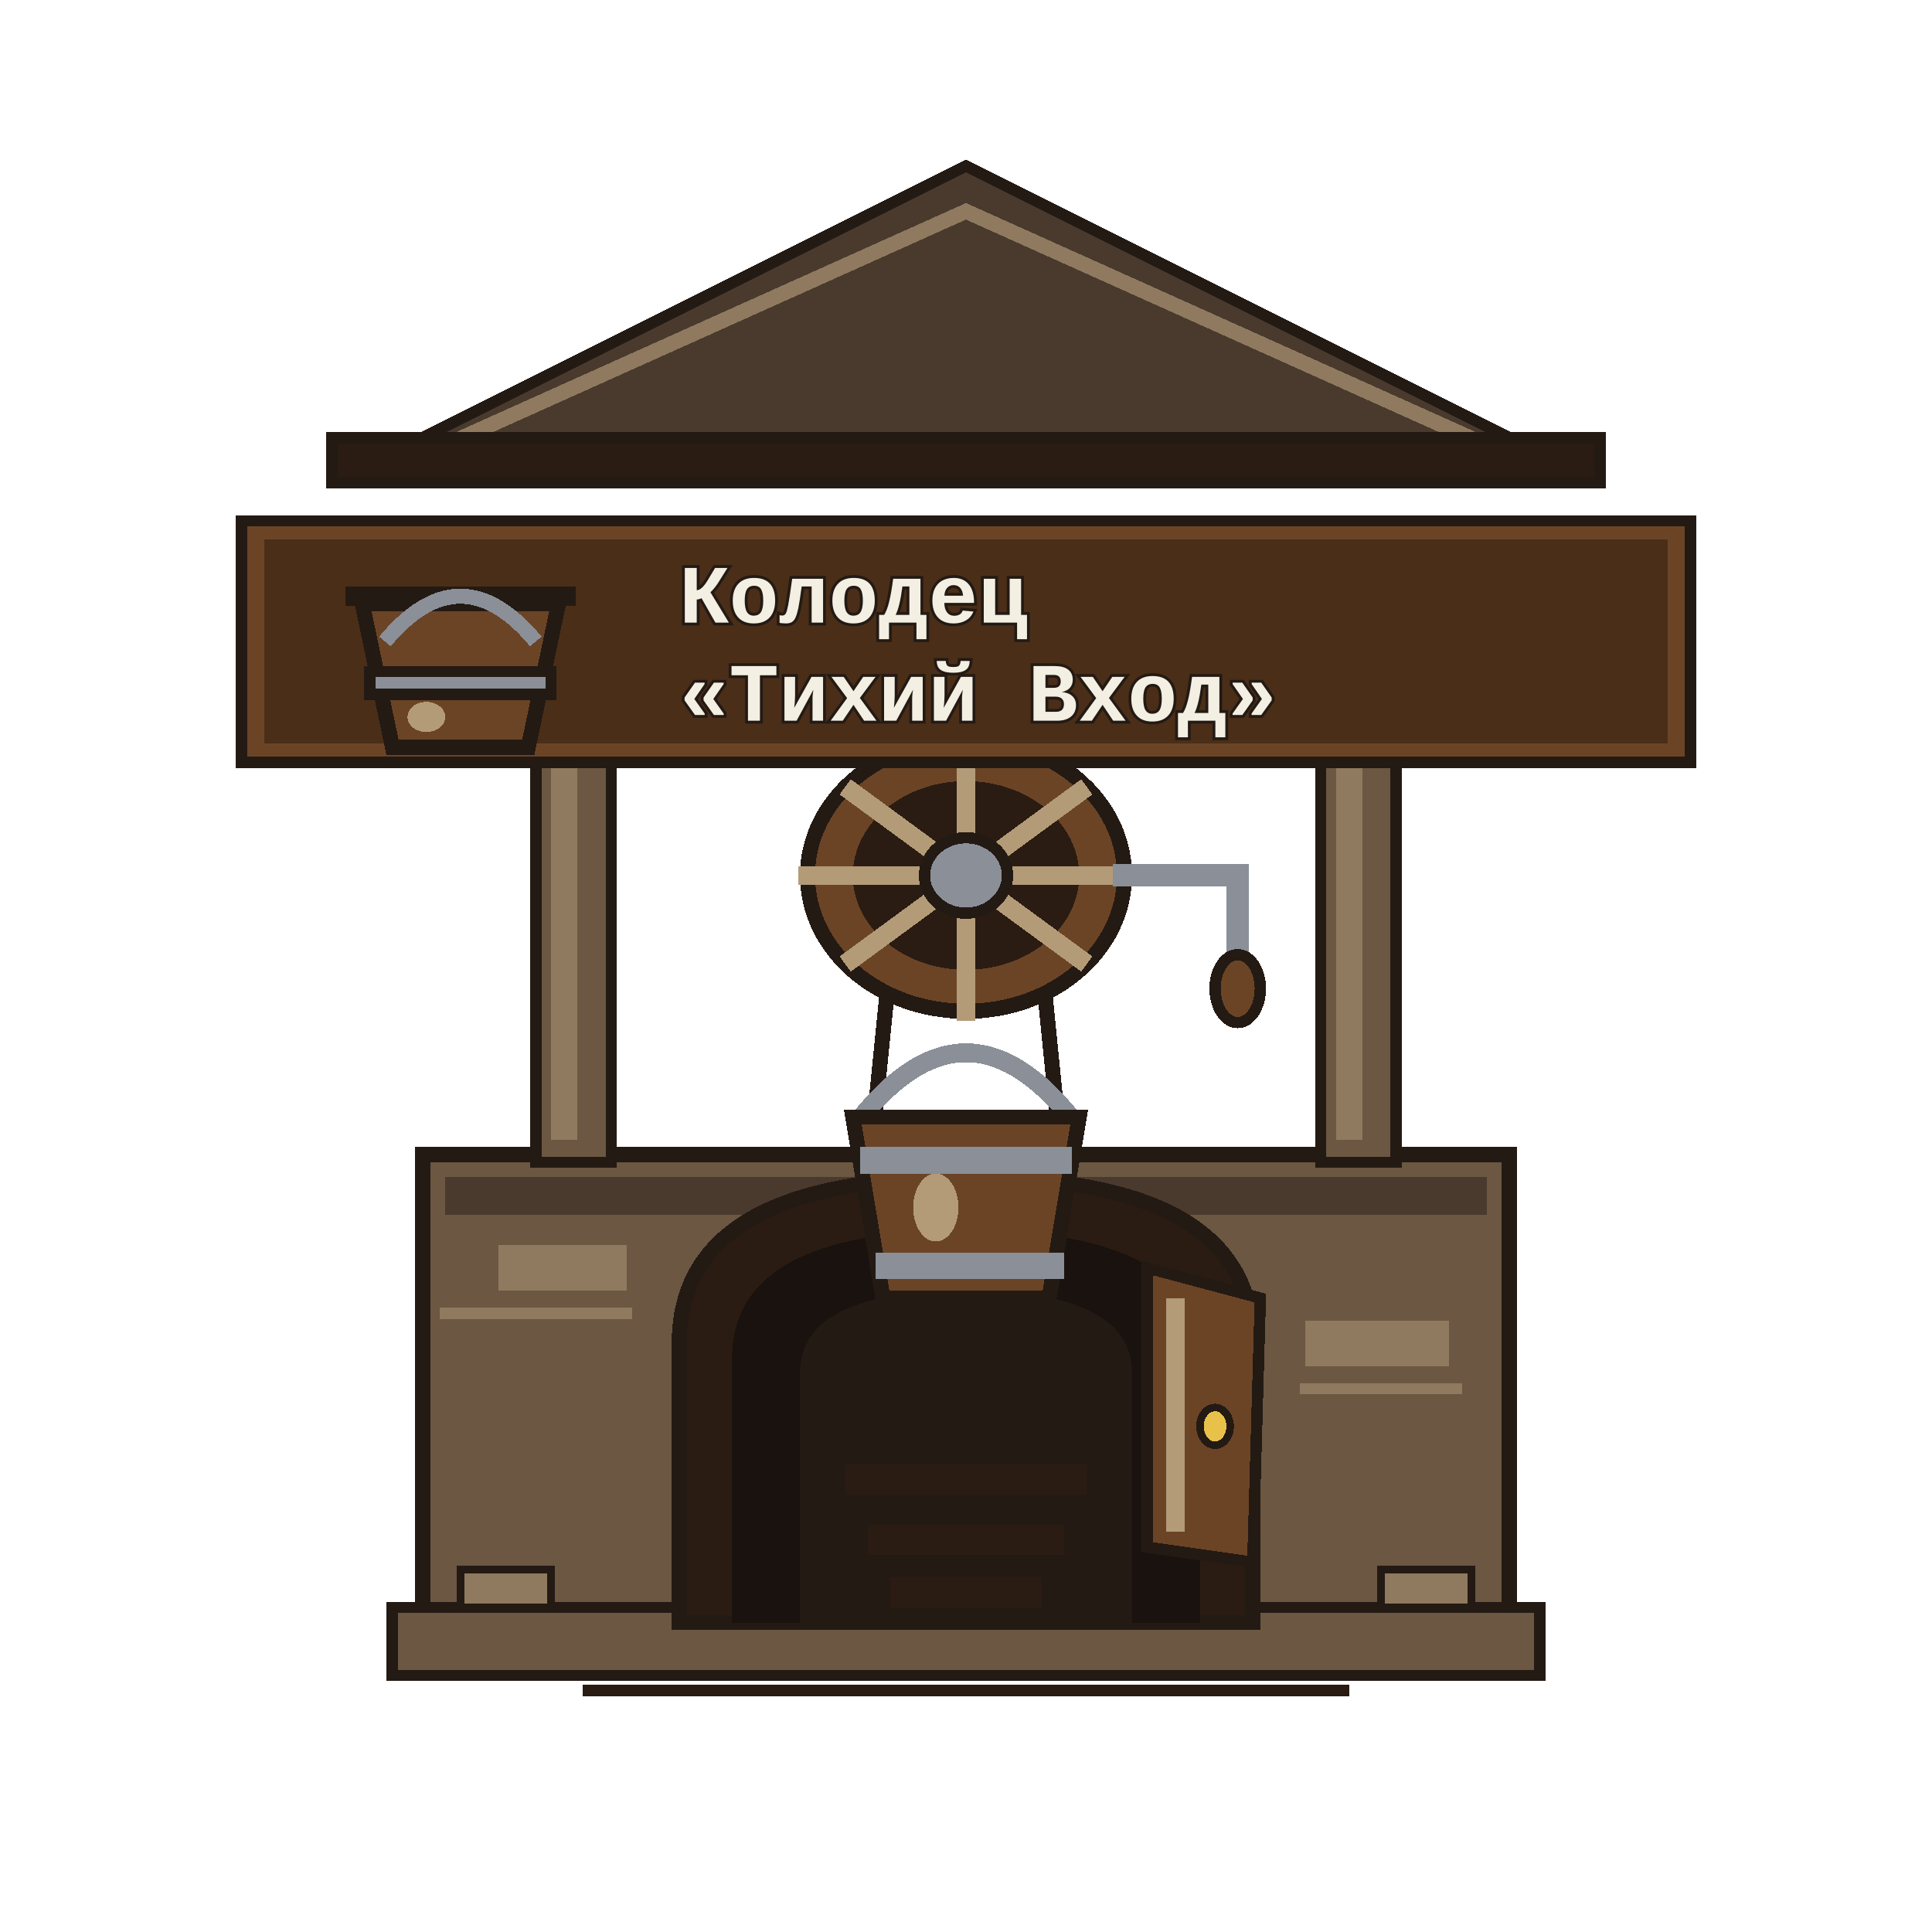
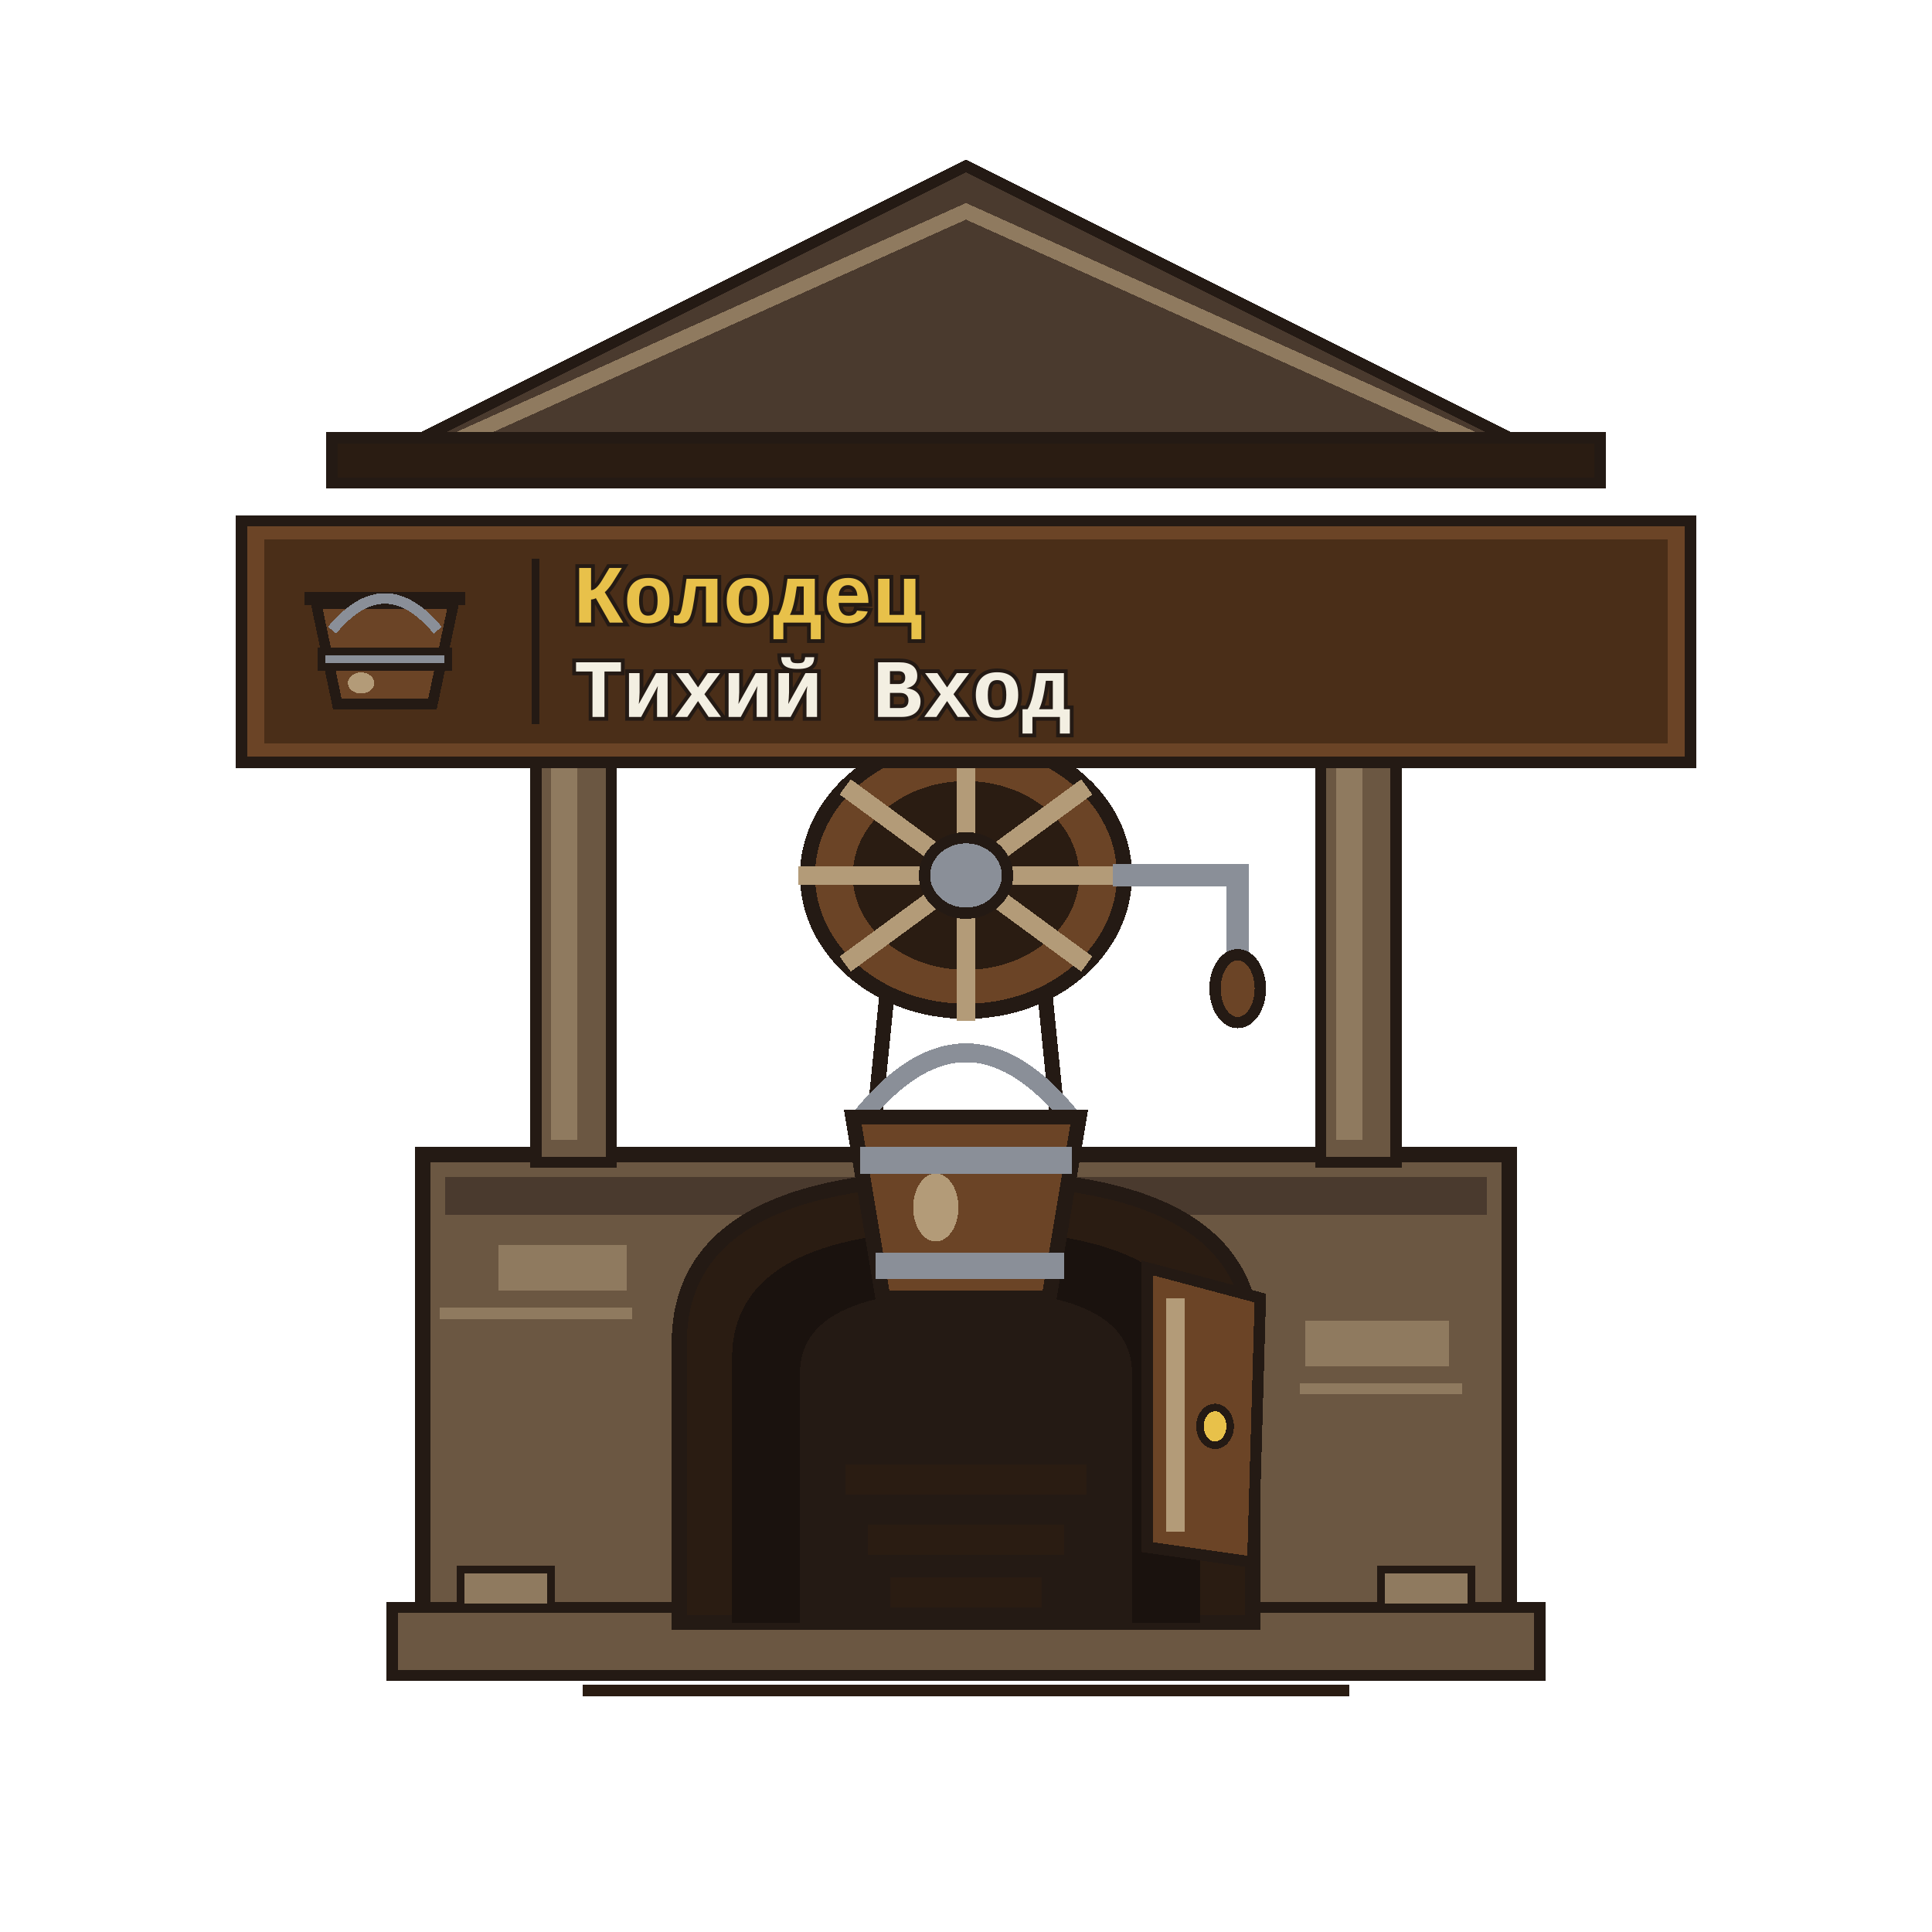
<svg xmlns="http://www.w3.org/2000/svg" viewBox="0 0 512 512" shape-rendering="crispEdges">
  <g id="chimney" />
  <g id="base">
    <path d="M112 306 H400 V430 H112Z" fill="#6b5742" stroke="#241a14" stroke-width="4" stroke-linejoin="miter" stroke-linecap="square" />
    <path d="M118 312 H394 V322 H118Z" fill="#4a3a2e" stroke="none" />
    <path d="M104 426 H408 V444 H104Z" fill="#6b5742" stroke="#241a14" stroke-width="3" stroke-linejoin="miter" stroke-linecap="square" />
    <path data-part="hidden-entrance" d="M180 430 V356 Q180 312 256 312 Q332 312 332 356 V430Z" fill="#2a1c12" stroke="#241a14" stroke-width="4" stroke-linejoin="miter" />
    <path d="M194 430 V360 Q194 326 256 326 Q318 326 318 360 V430Z" fill="#1a120e" stroke="none" />
    <path d="M212 430 V364 Q212 342 256 342 Q300 342 300 364 V430Z" fill="#241a14" stroke="none" />
    <g data-part="steps">
      <path d="M224 388 H288 V396 H224Z" fill="#2a1c12" stroke="none" />
      <path d="M230 404 H282 V412 H230Z" fill="#2a1c12" stroke="none" />
      <path d="M236 418 H276 V426 H236Z" fill="#2a1c12" stroke="none" />
    </g>
    <path data-part="hidden-door" d="M304 336 L334 344 L332 414 L304 410Z" fill="#6b4426" stroke="#241a14" stroke-width="3" stroke-linejoin="miter" />
    <path d="M309 344 H314 V406 H309Z" fill="#b39b78" stroke="none" />
    <ellipse cx="322" cy="378" rx="4" ry="5" fill="#e8c14a" stroke="#241a14" stroke-width="2" />
    <path d="M132 330 H166 V342 H132Z" fill="#8f7a5f" stroke="none" />
    <path d="M346 350 H384 V362 H346Z" fill="#8f7a5f" stroke="none" />
    <path d="M118 348 H166 M346 368 H386" fill="none" stroke="#8f7a5f" stroke-width="3" stroke-linecap="square" />
  </g>
  <g id="wall">
    <path d="M142 196 H162 V308 H142Z" fill="#6b5742" stroke="#241a14" stroke-width="3" stroke-linejoin="miter" stroke-linecap="square" />
    <path d="M350 196 H370 V308 H350Z" fill="#6b5742" stroke="#241a14" stroke-width="3" stroke-linejoin="miter" stroke-linecap="square" />
    <path d="M146 202 H153 V302 H146Z" fill="#8f7a5f" stroke="none" />
    <path d="M354 202 H361 V302 H354Z" fill="#8f7a5f" stroke="none" />
  </g>
  <g id="roof">
    <path d="M96 124 L256 44 L416 124Z" fill="#4a3a2e" stroke="#241a14" stroke-width="3" stroke-linejoin="miter" />
    <path d="M118 118 L256 56 L394 118" fill="none" stroke="#8f7a5f" stroke-width="4" stroke-linecap="square" />
    <path d="M88 116 H424 V128 H88Z" fill="#2a1c12" stroke="#241a14" stroke-width="3" stroke-linejoin="miter" stroke-linecap="square" />
    <path d="M136 186 H376 V198 H136Z" fill="#6b4426" stroke="#241a14" stroke-width="3" stroke-linejoin="miter" stroke-linecap="square" />
  </g>
  <g id="door" data-part="winch">
    <ellipse cx="256" cy="232" rx="42" ry="36" fill="#6b4426" stroke="#241a14" stroke-width="4" />
    <ellipse cx="256" cy="232" rx="30" ry="25" fill="#2a1c12" stroke="none" />
    <path d="M214 232 H298 M256 196 V268 M226 210 L286 254 M286 210 L226 254" fill="none" stroke="#b39b78" stroke-width="5" stroke-linecap="square" />
    <ellipse cx="256" cy="232" rx="11" ry="10" fill="#8a8f98" stroke="#241a14" stroke-width="3" />
    <path d="M298 232 H328 V258" fill="none" stroke="#8a8f98" stroke-width="6" stroke-linecap="square" stroke-linejoin="miter" />
    <ellipse cx="328" cy="262" rx="6" ry="9" fill="#6b4426" stroke="#241a14" stroke-width="3" />
    <path d="M235 264 L232 294 M277 264 L280 294" fill="none" stroke="#241a14" stroke-width="4" stroke-linecap="square" />
    <g data-part="bucket">
      <path d="M230 294 Q256 264 282 294" fill="none" stroke="#8a8f98" stroke-width="5" stroke-linecap="square" />
      <path d="M226 296 H286 L278 344 H234Z" fill="#6b4426" stroke="#241a14" stroke-width="4" stroke-linejoin="miter" />
      <path d="M228 304 H284 V311 H228Z" fill="#8a8f98" stroke="none" />
      <path d="M232 332 H282 V339 H232Z" fill="#8a8f98" stroke="none" />
      <ellipse cx="248" cy="320" rx="6" ry="9" fill="#b39b78" stroke="none" />
    </g>
  </g>
  <g id="window" />
-   <g id="sign" data-sign-name="Колодец «Тихий Вход»">
-     <path d="M64 138 H448 V202 H64Z" fill="#6b4426" stroke="#241a14" stroke-width="3" stroke-linejoin="miter" stroke-linecap="square" />
+   <g id="sign" data-sign-name="Колодец «Тихий Вход»" data-sign-type="Колодец" data-sign-shop="Тихий Вход">
+     <path id="signBoard" d="M64 138 H448 V202 H64Z" fill="#6b4426" stroke="#241a14" stroke-width="3" stroke-linejoin="miter" stroke-linecap="square" />
    <path d="M70 143 H442 V197 H70Z" fill="#4a2e18" stroke="none" />
-     <g transform="translate(82 140)" data-sign="bucket">
+     <path d="M142 149 V191" fill="none" stroke="#241a14" stroke-width="2" stroke-linecap="square" />
+     <g transform="translate(74 146) scale(0.7)" data-sign="bucket">
      <path d="M14 20 L22 58 H58 L66 20Z" fill="#6b4426" stroke="#241a14" stroke-width="4" stroke-linejoin="miter" />
      <path d="M12 18 H68" fill="none" stroke="#241a14" stroke-width="5" stroke-linecap="square" />
      <path d="M20 30 Q40 6 60 30" fill="none" stroke="#8a8f98" stroke-width="4" />
      <path d="M16 38 H64 V44 H16Z" fill="#8a8f98" stroke="#241a14" stroke-width="3" />
      <ellipse cx="31" cy="50" rx="5" ry="4" fill="#b39b78" stroke="none" />
    </g>
-     <text x="180" y="165" font-family="'Courier New', monospace" font-size="22" font-weight="700" fill="#f3efe2" stroke="#241a14" stroke-width="1.5" paint-order="stroke" textLength="91" lengthAdjust="spacingAndGlyphs">Колодец</text>
-     <text x="180" y="191" font-family="'Courier New', monospace" font-size="22" font-weight="700" fill="#f3efe2" stroke="#241a14" stroke-width="1.5" paint-order="stroke" textLength="156" lengthAdjust="spacingAndGlyphs">«Тихий Вход»</text>
+     <text data-line="type" x="152" y="165" font-family="'Courier New', monospace" font-size="22" font-weight="700" fill="#e8c14a" stroke="#241a14" stroke-width="2" paint-order="stroke" text-rendering="geometricPrecision" textLength="95.5" lengthAdjust="spacingAndGlyphs">Колодец</text>
+     <text data-line="shop" x="152" y="190" font-family="'Courier New', monospace" font-size="22" font-weight="700" fill="#f3efe2" stroke="#241a14" stroke-width="2" paint-order="stroke" text-rendering="geometricPrecision" textLength="136.4" lengthAdjust="spacingAndGlyphs">Тихий Вход</text>
  </g>
  <g id="decor">
    <path d="M122 416 H146 V426 H122Z" fill="#8f7a5f" stroke="#241a14" stroke-width="2" stroke-linejoin="miter" stroke-linecap="square" />
    <path d="M366 416 H390 V426 H366Z" fill="#8f7a5f" stroke="#241a14" stroke-width="2" stroke-linejoin="miter" stroke-linecap="square" />
    <path d="M156 448 H356" fill="none" stroke="#2a1c12" stroke-width="3" stroke-linecap="square" />
  </g>
</svg>
